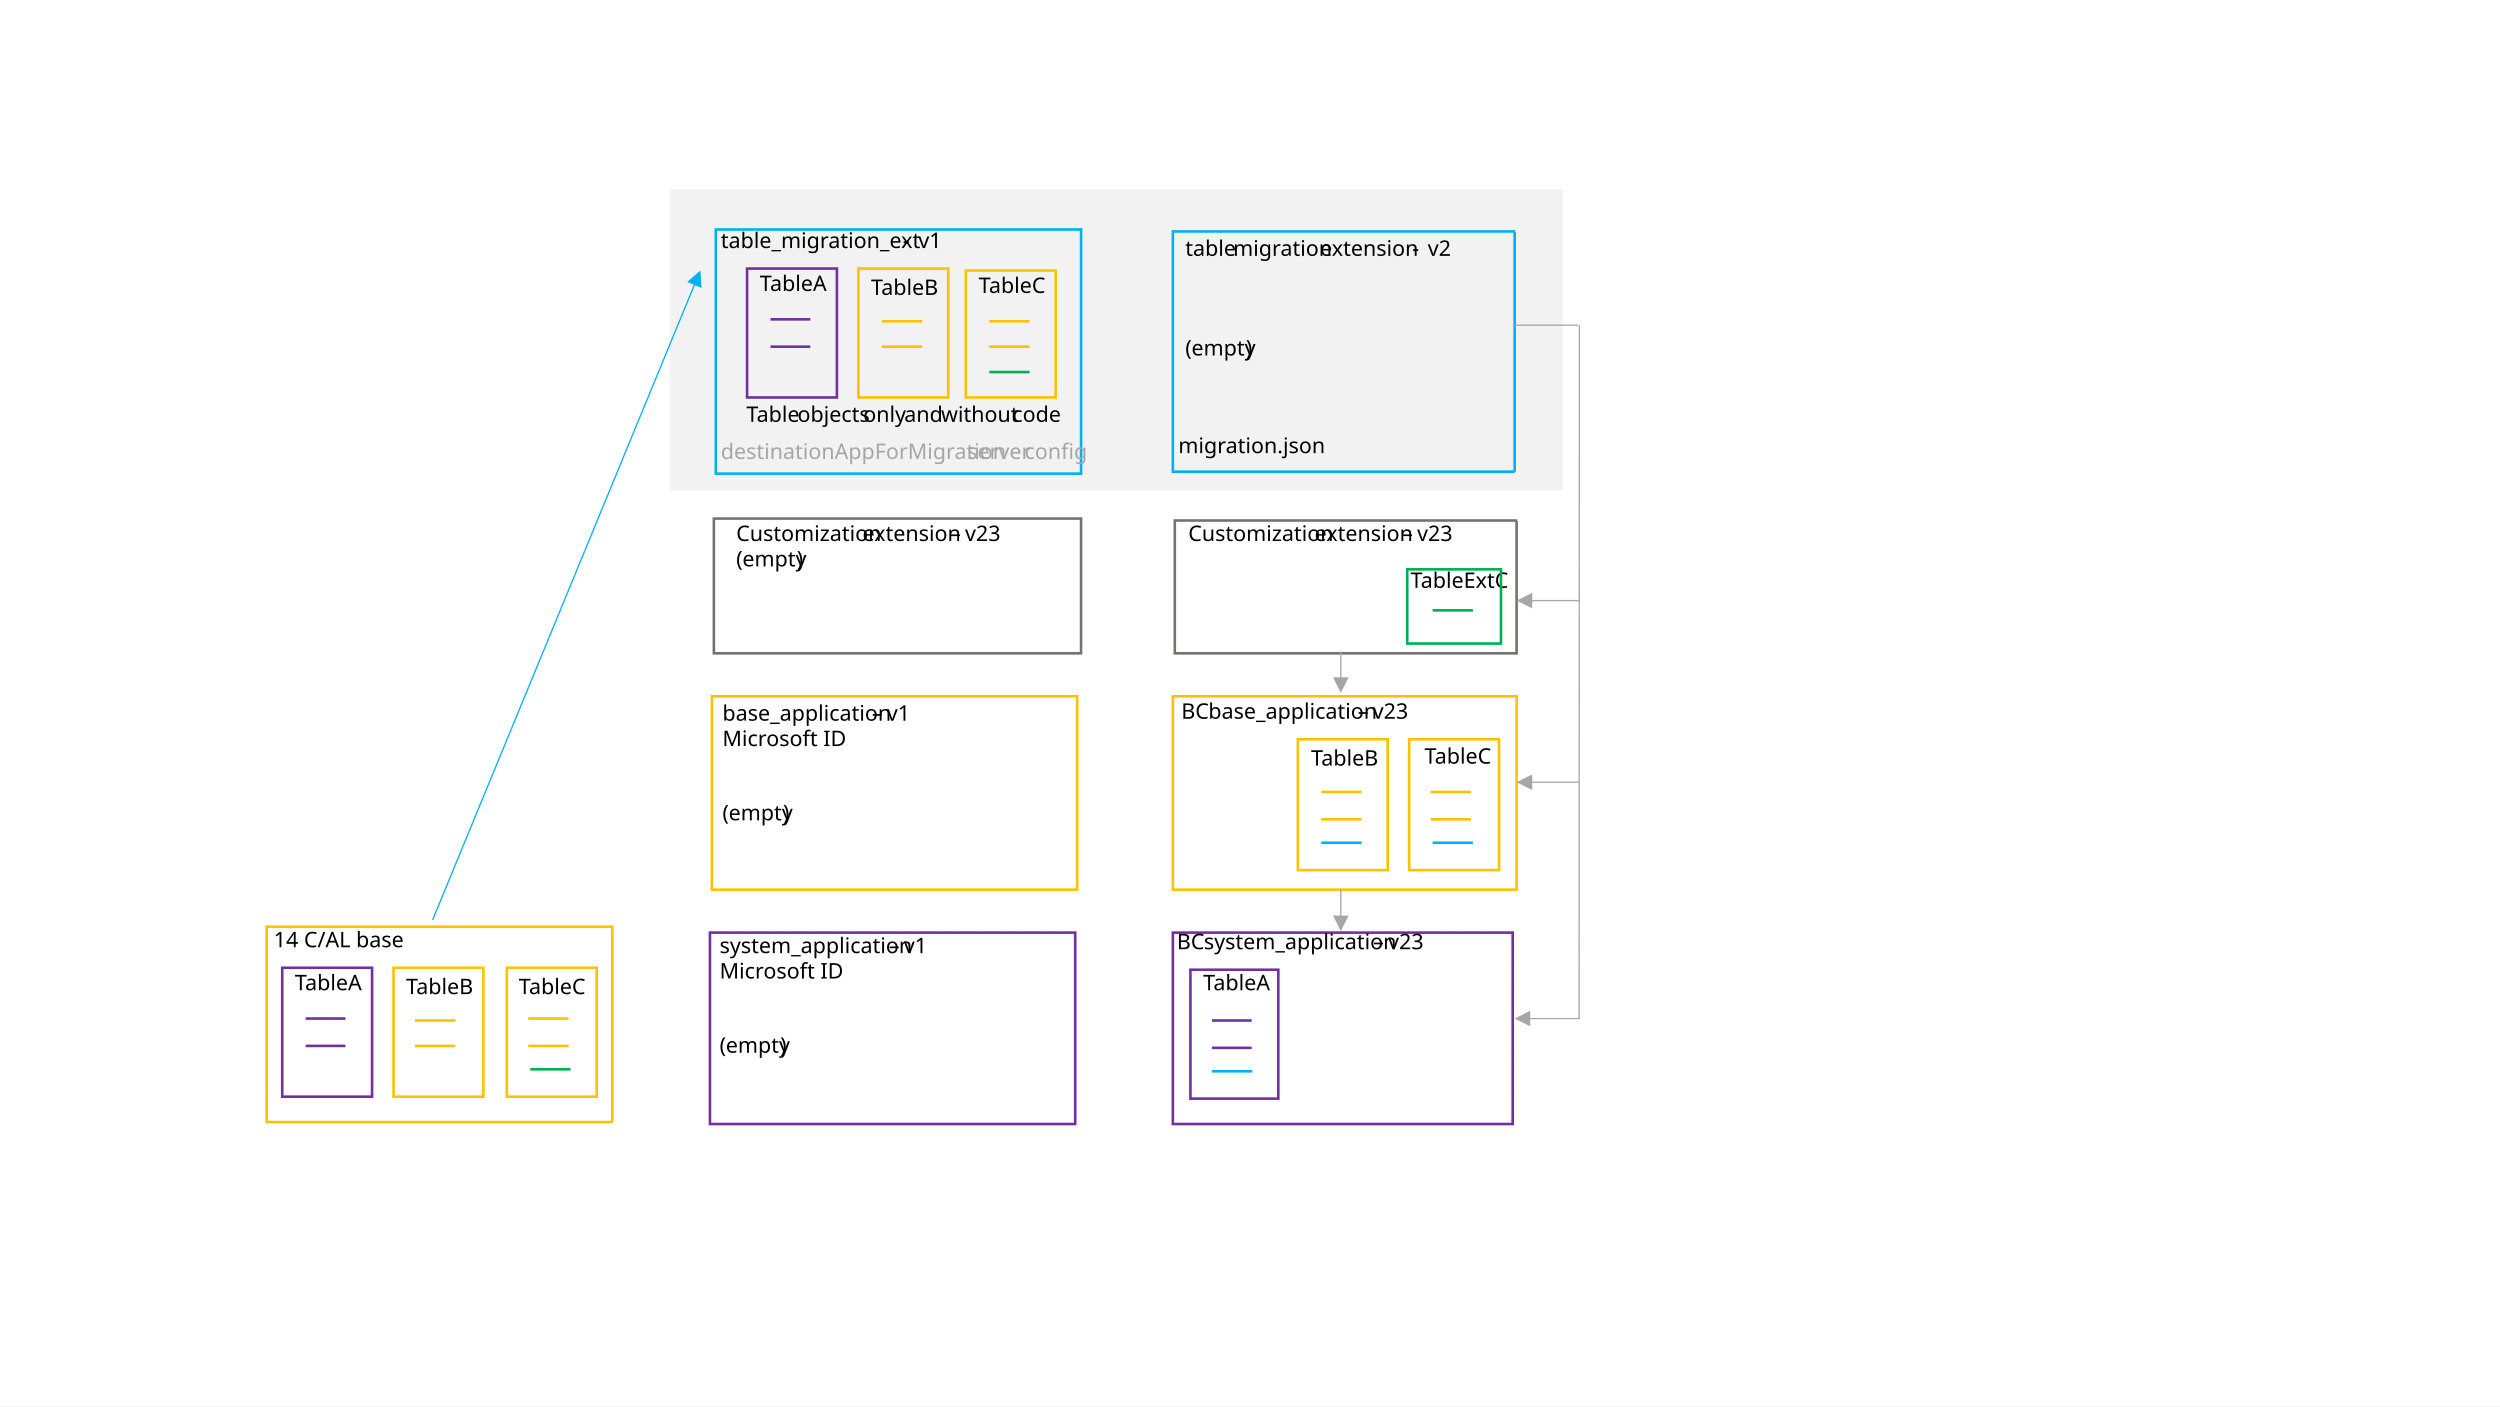
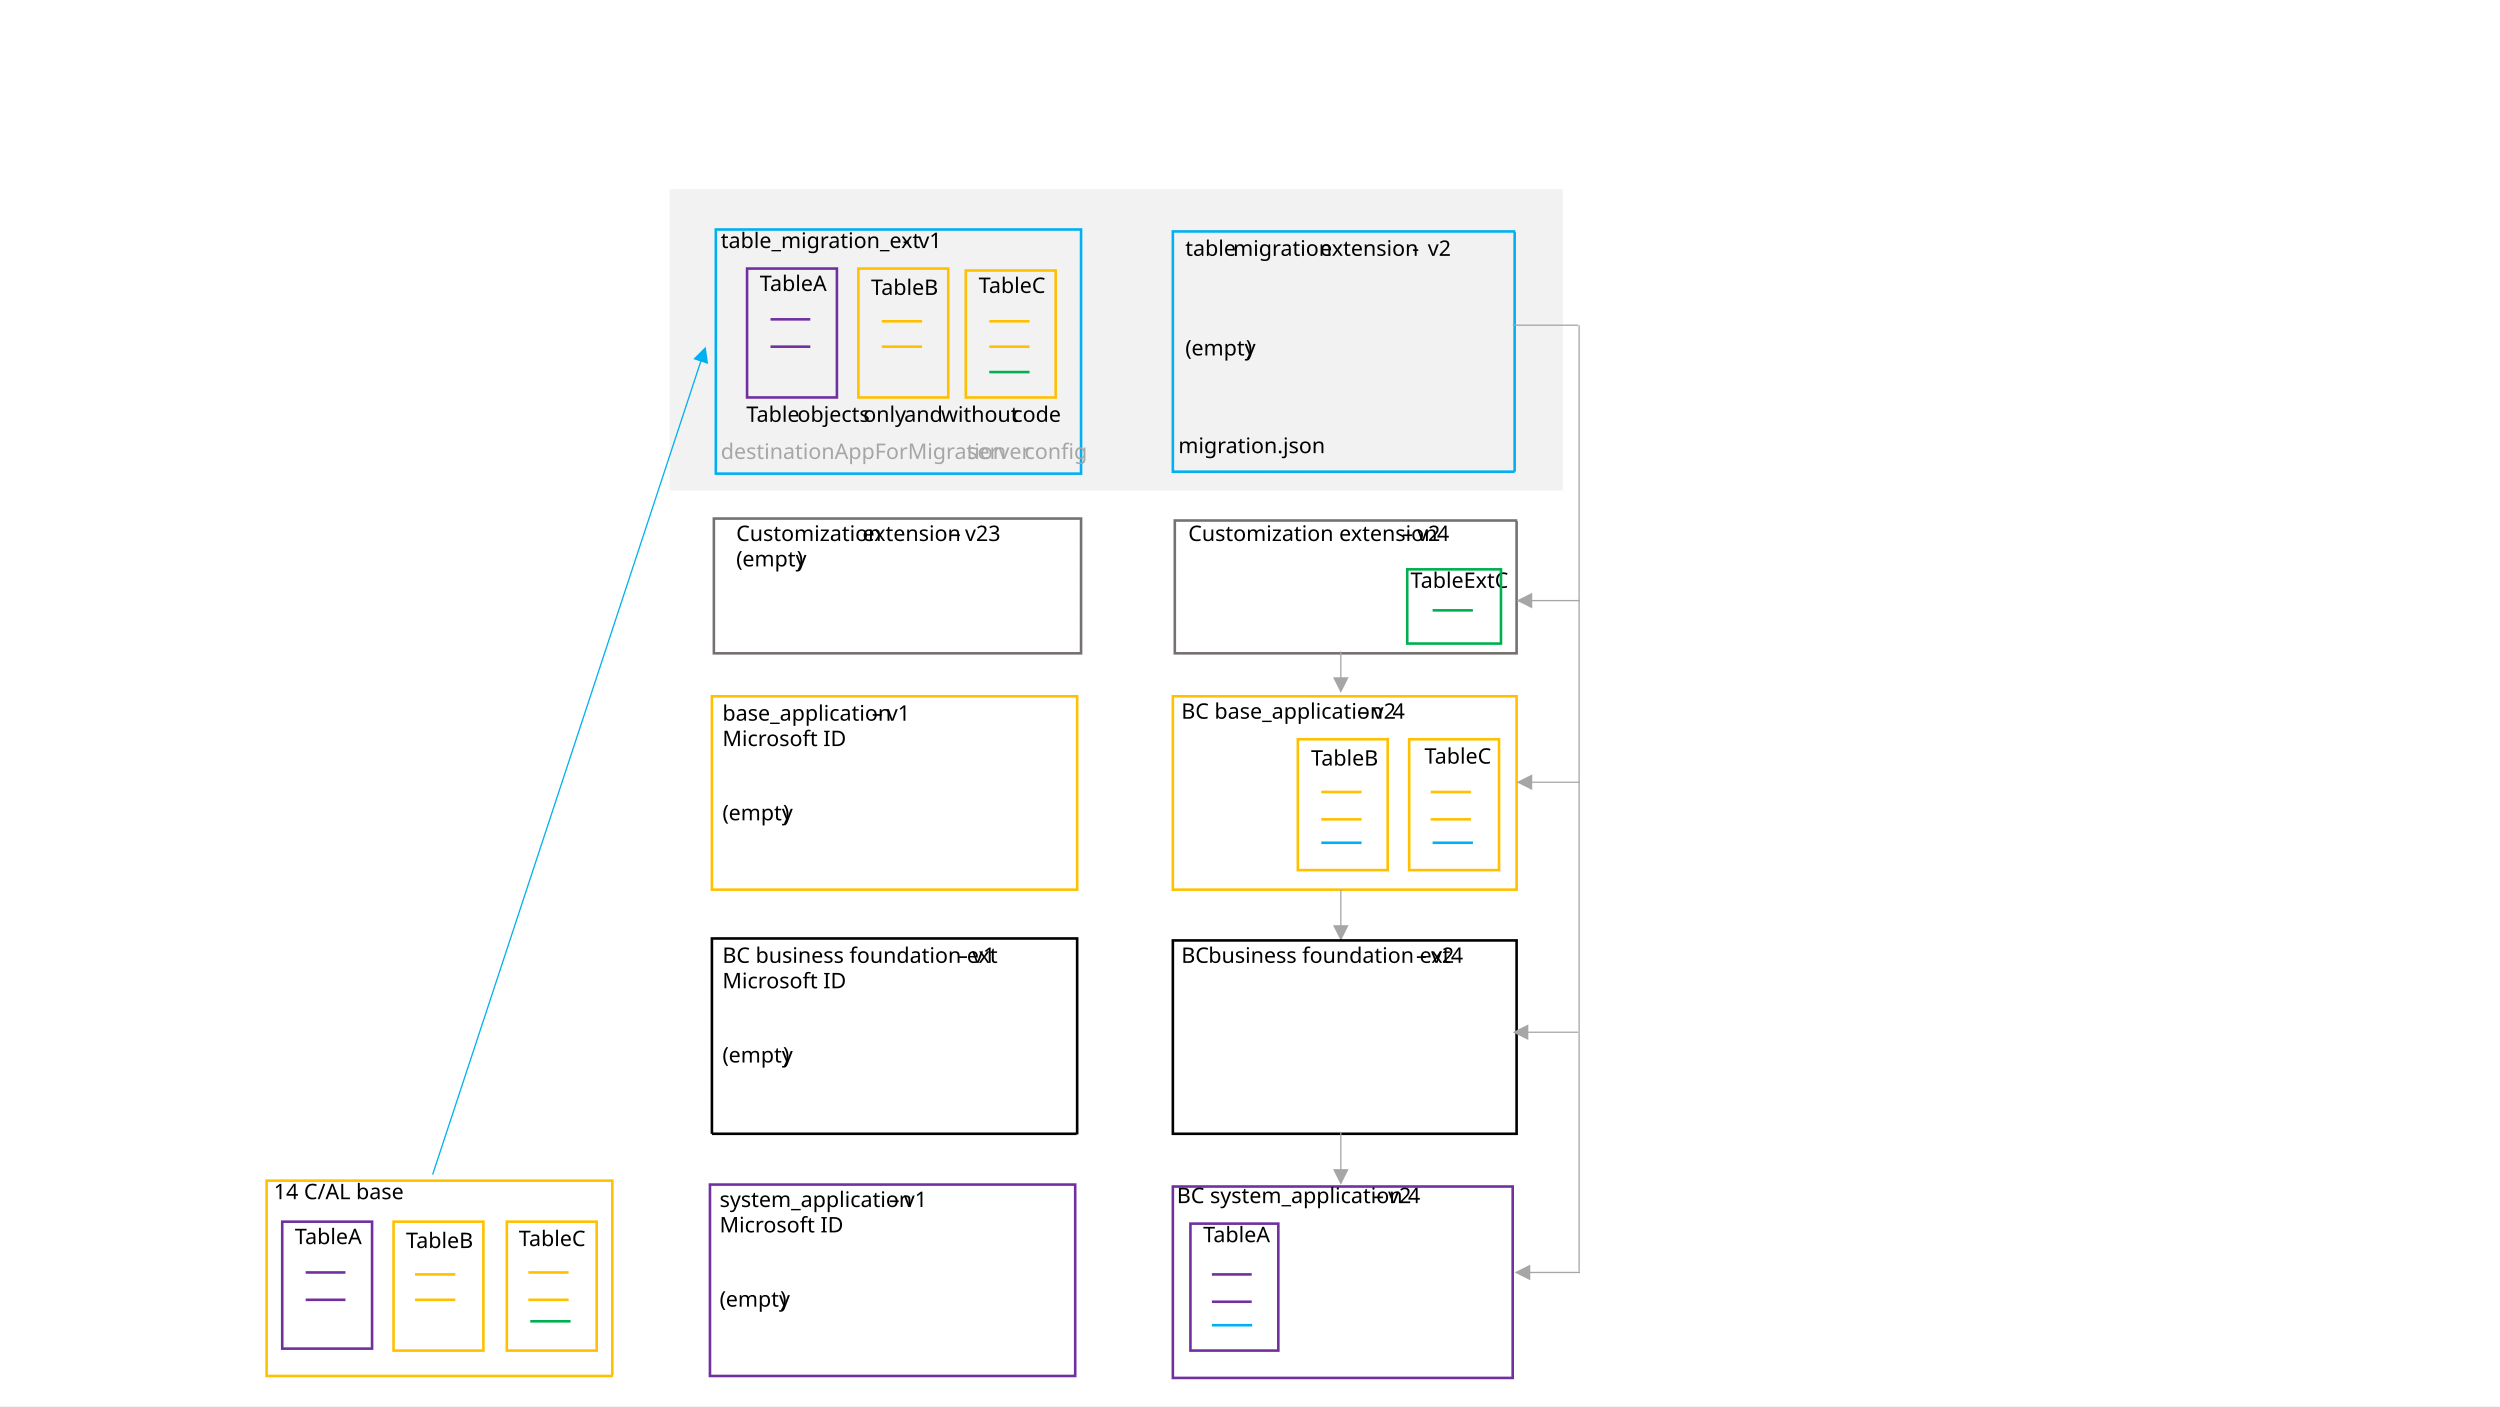
<svg xmlns="http://www.w3.org/2000/svg" width="1280" height="720" overflow="hidden">
  <g>
    <rect x="0" y="0" width="1280" height="720" fill="#FFFFFF" />
    <rect x="343.5" y="97.5" width="456" height="153" stroke="#F2F2F2" stroke-width="1.333" stroke-miterlimit="8" fill="#F2F2F2" />
    <rect x="364.5" y="356.5" width="187" height="99" stroke="#FFC000" stroke-width="1.333" stroke-linecap="square" stroke-miterlimit="8" stroke-dasharray="4 1.333" fill="none" />
-     <rect x="600.5" y="477.5" width="174" height="98" stroke="#7030A0" stroke-width="1.333" stroke-linecap="square" stroke-miterlimit="8" stroke-dasharray="4 1.333" fill="none" />
-     <rect x="609.5" y="496.5" width="45" height="66" stroke="#7030A0" stroke-width="1.333" stroke-miterlimit="8" fill="none" />
-     <path d="M620.5 522.5 640.869 522.5" stroke="#7030A0" stroke-width="1.333" stroke-miterlimit="8" fill="none" fill-rule="evenodd" />
-     <path d="M620.5 536.5 640.869 536.5" stroke="#7030A0" stroke-width="1.333" stroke-miterlimit="8" fill="none" fill-rule="evenodd" />
+     <rect x="600.5" y="607.5" width="174" height="98" stroke="#7030A0" stroke-width="1.333" stroke-linecap="square" stroke-miterlimit="8" stroke-dasharray="4 1.333" fill="none" />
+     <rect x="609.5" y="626.5" width="45" height="65" stroke="#7030A0" stroke-width="1.333" stroke-miterlimit="8" fill="none" />
+     <path d="M620.5 652.5 640.869 652.5" stroke="#7030A0" stroke-width="1.333" stroke-miterlimit="8" fill="none" fill-rule="evenodd" />
+     <path d="M620.5 666.5 640.869 666.5" stroke="#7030A0" stroke-width="1.333" stroke-miterlimit="8" fill="none" fill-rule="evenodd" />
    <rect x="664.5" y="378.5" width="46" height="67" stroke="#FFC000" stroke-width="1.333" stroke-miterlimit="8" fill="none" />
    <path d="M676.5 405.5 697.131 405.5" stroke="#FFC000" stroke-width="1.333" stroke-miterlimit="8" fill="none" fill-rule="evenodd" />
    <path d="M676.5 419.5 697.131 419.5" stroke="#FFC000" stroke-width="1.333" stroke-miterlimit="8" fill="none" fill-rule="evenodd" />
-     <text font-family="Calibri,Calibri_MSFontService,sans-serif" font-weight="400" font-size="11" transform="translate(602.552 486)">BC</text>
-     <text font-family="Calibri,Calibri_MSFontService,sans-serif" font-weight="400" font-size="11" transform="translate(616.385 486)">system_application</text>
-     <text font-family="Calibri,Calibri_MSFontService,sans-serif" font-weight="400" font-size="11" transform="translate(703.052 486)">–</text>
-     <text font-family="Calibri,Calibri_MSFontService,sans-serif" font-weight="400" font-size="11" transform="translate(710.718 486)">v23</text>
+     <text font-family="Calibri,Calibri_MSFontService,sans-serif" font-weight="400" font-size="11" transform="translate(602.552 616)">BC system_application</text>
+     <text font-family="Calibri,Calibri_MSFontService,sans-serif" font-weight="400" font-size="11" transform="translate(703.052 616)">–</text>
+     <text font-family="Calibri,Calibri_MSFontService,sans-serif" font-weight="400" font-size="11" transform="translate(710.718 616)">v2</text>
+     <text font-family="Calibri,Calibri_MSFontService,sans-serif" font-weight="400" font-size="11" transform="translate(720.885 616)">4</text>
    <rect x="600.5" y="356.5" width="176" height="99" stroke="#FFC000" stroke-width="1.333" stroke-linecap="square" stroke-miterlimit="8" stroke-dasharray="4 1.333" fill="none" />
    <path d="M676.5 431.5 697.131 431.5" stroke="#00B0F0" stroke-width="1.333" stroke-miterlimit="8" fill="none" fill-rule="evenodd" />
    <text font-family="Calibri,Calibri_MSFontService,sans-serif" font-weight="400" font-size="11" transform="translate(671.265 392)">TableB</text>
-     <text font-family="Calibri,Calibri_MSFontService,sans-serif" font-weight="400" font-size="11" transform="translate(616.013 507)">TableA</text>
-     <path d="M620.5 548.5 641.131 548.5" stroke="#00B0F0" stroke-width="1.333" stroke-miterlimit="8" fill="none" fill-rule="evenodd" />
+     <text font-family="Calibri,Calibri_MSFontService,sans-serif" font-weight="400" font-size="11" transform="translate(616.013 636)">TableA</text>
+     <path d="M620.5 678.5 641.131 678.5" stroke="#00B0F0" stroke-width="1.333" stroke-miterlimit="8" fill="none" fill-rule="evenodd" />
    <text font-family="Calibri,Calibri_MSFontService,sans-serif" font-weight="400" font-size="11" transform="translate(722.18 301)">TableExtC</text>
    <rect x="721.5" y="378.5" width="46" height="67" stroke="#FFC000" stroke-width="1.333" stroke-miterlimit="8" fill="none" />
    <path d="M732.5 405.5 753.131 405.5" stroke="#FFC000" stroke-width="1.333" stroke-miterlimit="8" fill="none" fill-rule="evenodd" />
    <path d="M732.5 419.5 753.131 419.5" stroke="#FFC000" stroke-width="1.333" stroke-miterlimit="8" fill="none" fill-rule="evenodd" />
    <text font-family="Calibri,Calibri_MSFontService,sans-serif" font-weight="400" font-size="11" transform="translate(729.344 391)">TableC</text>
    <path d="M733.5 431.5 754.131 431.5" stroke="#00B0F0" stroke-width="1.333" stroke-miterlimit="8" fill="none" fill-rule="evenodd" />
-     <path d="M686.833 455.5 686.833 470.104 686.167 470.104 686.167 455.5ZM690.5 468.771 686.5 476.771 682.5 468.771Z" fill="#A6A6A6" />
+     <path d="M686.833 455.5 686.833 475.033 686.167 475.033 686.167 455.5ZM690.5 473.7 686.5 481.7 682.5 473.7Z" fill="#A6A6A6" />
    <rect x="366.5" y="117.5" width="187" height="125" stroke="#00B0F0" stroke-width="1.333" stroke-linecap="square" stroke-miterlimit="8" stroke-dasharray="4 1.333" fill="none" />
    <rect x="382.5" y="137.5" width="46" height="66" stroke="#7030A0" stroke-width="1.333" stroke-miterlimit="8" fill="none" />
    <path d="M394.5 163.5 414.869 163.5" stroke="#7030A0" stroke-width="1.333" stroke-miterlimit="8" fill="none" fill-rule="evenodd" />
    <path d="M394.5 177.5 414.869 177.5" stroke="#7030A0" stroke-width="1.333" stroke-miterlimit="8" fill="none" fill-rule="evenodd" />
    <rect x="439.5" y="137.5" width="46" height="66" stroke="#FFC000" stroke-width="1.333" stroke-miterlimit="8" fill="none" />
    <path d="M451.5 164.5 472.131 164.5" stroke="#FFC000" stroke-width="1.333" stroke-miterlimit="8" fill="none" fill-rule="evenodd" />
    <path d="M451.5 177.5 472.131 177.5" stroke="#FFC000" stroke-width="1.333" stroke-miterlimit="8" fill="none" fill-rule="evenodd" />
    <text font-family="Calibri,Calibri_MSFontService,sans-serif" font-weight="400" font-size="11" transform="translate(369.044 127)">table_migration_ext</text>
    <text font-family="Calibri,Calibri_MSFontService,sans-serif" font-weight="400" font-size="11" transform="translate(462.211 127)">-</text>
    <text font-family="Calibri,Calibri_MSFontService,sans-serif" font-weight="400" font-size="11" transform="translate(470.211 127)">v1</text>
    <text font-family="Calibri,Calibri_MSFontService,sans-serif" font-weight="400" font-size="11" transform="translate(389.02 149)">TableA</text>
    <text font-family="Calibri,Calibri_MSFontService,sans-serif" font-weight="400" font-size="11" transform="translate(445.967 151)">TableB</text>
    <rect x="494.5" y="138.5" width="46" height="65" stroke="#FFC000" stroke-width="1.333" stroke-miterlimit="8" fill="none" />
    <path d="M506.5 164.5 527.131 164.5" stroke="#FFC000" stroke-width="1.333" stroke-miterlimit="8" fill="none" fill-rule="evenodd" />
    <path d="M506.5 177.5 527.131 177.5" stroke="#FFC000" stroke-width="1.333" stroke-miterlimit="8" fill="none" fill-rule="evenodd" />
    <path d="M506.5 190.5 527.131 190.5" stroke="#00B050" stroke-width="1.333" stroke-miterlimit="8" fill="none" fill-rule="evenodd" />
    <text font-family="Calibri,Calibri_MSFontService,sans-serif" font-weight="400" font-size="11" transform="translate(501.089 150)">TableC</text>
    <text font-family="Calibri,Calibri_MSFontService,sans-serif" font-weight="400" font-size="11" transform="translate(603.311 232)">migration.json</text>
-     <path d="M0.308-0.127 134.833 326.191 134.217 326.446-0.308 0.127ZM137.715 323.562 137.066 332.482 130.319 326.611Z" fill="#00B0F0" transform="matrix(1 0 0 -1 221.5 470.982)" />
+     <path d="M0.317-0.104 138.018 417.463 137.385 417.672-0.317 0.104ZM141.084 415.05 139.79 423.9 133.486 417.556Z" fill="#00B0F0" transform="matrix(1 0 0 -1 221.5 601.4)" />
    <text font-family="Calibri,Calibri_MSFontService,sans-serif" font-weight="400" font-size="11" transform="translate(382.14 216)">Table</text>
    <text font-family="Calibri,Calibri_MSFontService,sans-serif" font-weight="400" font-size="11" transform="translate(408.307 216)">objects</text>
    <text font-family="Calibri,Calibri_MSFontService,sans-serif" font-weight="400" font-size="11" transform="translate(441.974 216)">only</text>
    <text font-family="Calibri,Calibri_MSFontService,sans-serif" font-weight="400" font-size="11" transform="translate(462.974 216)">and</text>
    <text font-family="Calibri,Calibri_MSFontService,sans-serif" font-weight="400" font-size="11" transform="translate(481.807 216)">without</text>
    <text font-family="Calibri,Calibri_MSFontService,sans-serif" font-weight="400" font-size="11" transform="translate(518.307 216)">code</text>
    <rect x="600.5" y="118.5" width="175" height="123" stroke="#00B0F0" stroke-width="1.333" stroke-linecap="square" stroke-miterlimit="8" stroke-dasharray="4 1.333" fill="none" />
-     <rect x="363.5" y="477.5" width="187" height="98" stroke="#7030A0" stroke-width="1.333" stroke-linecap="square" stroke-miterlimit="8" stroke-dasharray="4 1.333" fill="none" />
-     <text font-family="Calibri,Calibri_MSFontService,sans-serif" font-weight="400" font-size="11" transform="translate(368.435 488)">system_application</text>
-     <text font-family="Calibri,Calibri_MSFontService,sans-serif" font-weight="400" font-size="11" transform="translate(455.101 488)">–</text>
-     <text font-family="Calibri,Calibri_MSFontService,sans-serif" font-weight="400" font-size="11" transform="translate(462.768 488)">v1</text>
-     <text font-family="Calibri,Calibri_MSFontService,sans-serif" font-weight="400" font-size="11" transform="translate(368.435 501)">Microsoft ID</text>
-     <text font-family="Calibri,Calibri_MSFontService,sans-serif" font-weight="400" font-size="11" transform="translate(368.435 539)">(</text>
-     <text font-family="Calibri,Calibri_MSFontService,sans-serif" font-weight="400" font-size="11" transform="translate(371.601 539)">empty</text>
-     <text font-family="Calibri,Calibri_MSFontService,sans-serif" font-weight="400" font-size="11" transform="translate(399.435 539)">)</text>
+     <rect x="363.5" y="606.5" width="187" height="98" stroke="#7030A0" stroke-width="1.333" stroke-linecap="square" stroke-miterlimit="8" stroke-dasharray="4 1.333" fill="none" />
+     <text font-family="Calibri,Calibri_MSFontService,sans-serif" font-weight="400" font-size="11" transform="translate(368.435 618)">system_application</text>
+     <text font-family="Calibri,Calibri_MSFontService,sans-serif" font-weight="400" font-size="11" transform="translate(455.101 618)">–</text>
+     <text font-family="Calibri,Calibri_MSFontService,sans-serif" font-weight="400" font-size="11" transform="translate(462.768 618)">v1</text>
+     <text font-family="Calibri,Calibri_MSFontService,sans-serif" font-weight="400" font-size="11" transform="translate(368.435 631)">Microsoft ID</text>
+     <text font-family="Calibri,Calibri_MSFontService,sans-serif" font-weight="400" font-size="11" transform="translate(368.435 669)">(</text>
+     <text font-family="Calibri,Calibri_MSFontService,sans-serif" font-weight="400" font-size="11" transform="translate(371.601 669)">empty</text>
+     <text font-family="Calibri,Calibri_MSFontService,sans-serif" font-weight="400" font-size="11" transform="translate(399.435 669)">)</text>
    <text fill="#A6A6A6" font-family="Calibri,Calibri_MSFontService,sans-serif" font-weight="400" font-size="11" transform="translate(369.04 235)">destinationAppForMigration</text>
    <text fill="#A6A6A6" font-family="Calibri,Calibri_MSFontService,sans-serif" font-weight="400" font-size="11" transform="translate(495.207 235)">server</text>
    <text fill="#A6A6A6" font-family="Calibri,Calibri_MSFontService,sans-serif" font-weight="400" font-size="11" transform="translate(524.54 235)">config</text>
-     <rect x="136.5" y="474.5" width="177" height="100" stroke="#FFC000" stroke-width="1.333" stroke-linecap="square" stroke-miterlimit="8" stroke-dasharray="4 1.333" fill="none" />
-     <rect x="144.5" y="495.5" width="46" height="66" stroke="#7030A0" stroke-width="1.333" stroke-miterlimit="8" fill="none" />
-     <path d="M156.5 521.5 176.869 521.5" stroke="#7030A0" stroke-width="1.333" stroke-miterlimit="8" fill="none" fill-rule="evenodd" />
-     <path d="M156.5 535.5 176.869 535.5" stroke="#7030A0" stroke-width="1.333" stroke-miterlimit="8" fill="none" fill-rule="evenodd" />
-     <rect x="201.5" y="495.5" width="46" height="66" stroke="#FFC000" stroke-width="1.333" stroke-miterlimit="8" fill="none" />
-     <path d="M212.5 522.5 233.131 522.5" stroke="#FFC000" stroke-width="1.333" stroke-miterlimit="8" fill="none" fill-rule="evenodd" />
-     <path d="M212.5 535.5 233.131 535.5" stroke="#FFC000" stroke-width="1.333" stroke-miterlimit="8" fill="none" fill-rule="evenodd" />
-     <text font-family="Calibri,Calibri_MSFontService,sans-serif" font-weight="400" font-size="11" transform="translate(140.16 485)">14 C/AL base</text>
-     <text font-family="Calibri,Calibri_MSFontService,sans-serif" font-weight="400" font-size="11" transform="translate(150.971 507)">TableA</text>
-     <text font-family="Calibri,Calibri_MSFontService,sans-serif" font-weight="400" font-size="11" transform="translate(207.88 509)">TableB</text>
-     <rect x="259.5" y="495.5" width="46" height="66" stroke="#FFC000" stroke-width="1.333" stroke-miterlimit="8" fill="none" />
-     <path d="M270.5 521.5 291.131 521.5" stroke="#FFC000" stroke-width="1.333" stroke-miterlimit="8" fill="none" fill-rule="evenodd" />
-     <path d="M270.5 535.5 291.131 535.5" stroke="#FFC000" stroke-width="1.333" stroke-miterlimit="8" fill="none" fill-rule="evenodd" />
-     <path d="M271.5 547.5 292.131 547.5" stroke="#00B050" stroke-width="1.333" stroke-miterlimit="8" fill="none" fill-rule="evenodd" />
-     <text font-family="Calibri,Calibri_MSFontService,sans-serif" font-weight="400" font-size="11" transform="translate(265.616 509)">TableC</text>
+     <rect x="136.5" y="604.5" width="177" height="100" stroke="#FFC000" stroke-width="1.333" stroke-linecap="square" stroke-miterlimit="8" stroke-dasharray="4 1.333" fill="none" />
+     <rect x="144.5" y="625.5" width="46" height="65" stroke="#7030A0" stroke-width="1.333" stroke-miterlimit="8" fill="none" />
+     <path d="M156.5 651.5 176.869 651.5" stroke="#7030A0" stroke-width="1.333" stroke-miterlimit="8" fill="none" fill-rule="evenodd" />
+     <path d="M156.5 665.5 176.869 665.5" stroke="#7030A0" stroke-width="1.333" stroke-miterlimit="8" fill="none" fill-rule="evenodd" />
+     <rect x="201.5" y="625.5" width="46" height="66" stroke="#FFC000" stroke-width="1.333" stroke-miterlimit="8" fill="none" />
+     <path d="M212.5 652.5 233.131 652.5" stroke="#FFC000" stroke-width="1.333" stroke-miterlimit="8" fill="none" fill-rule="evenodd" />
+     <path d="M212.5 665.5 233.131 665.5" stroke="#FFC000" stroke-width="1.333" stroke-miterlimit="8" fill="none" fill-rule="evenodd" />
+     <text font-family="Calibri,Calibri_MSFontService,sans-serif" font-weight="400" font-size="11" transform="translate(140.16 614)">14 C/AL base</text>
+     <text font-family="Calibri,Calibri_MSFontService,sans-serif" font-weight="400" font-size="11" transform="translate(150.971 637)">TableA</text>
+     <text font-family="Calibri,Calibri_MSFontService,sans-serif" font-weight="400" font-size="11" transform="translate(207.88 639)">TableB</text>
+     <rect x="259.5" y="625.5" width="46" height="66" stroke="#FFC000" stroke-width="1.333" stroke-miterlimit="8" fill="none" />
+     <path d="M270.5 651.5 291.131 651.5" stroke="#FFC000" stroke-width="1.333" stroke-miterlimit="8" fill="none" fill-rule="evenodd" />
+     <path d="M270.5 665.5 291.131 665.5" stroke="#FFC000" stroke-width="1.333" stroke-miterlimit="8" fill="none" fill-rule="evenodd" />
+     <path d="M271.5 676.5 292.131 676.5" stroke="#00B050" stroke-width="1.333" stroke-miterlimit="8" fill="none" fill-rule="evenodd" />
+     <text font-family="Calibri,Calibri_MSFontService,sans-serif" font-weight="400" font-size="11" transform="translate(265.616 638)">TableC</text>
    <text font-family="Calibri,Calibri_MSFontService,sans-serif" font-weight="400" font-size="11" transform="translate(369.887 369)">base_application</text>
    <text font-family="Calibri,Calibri_MSFontService,sans-serif" font-weight="400" font-size="11" transform="translate(446.387 369)">–</text>
    <text font-family="Calibri,Calibri_MSFontService,sans-serif" font-weight="400" font-size="11" transform="translate(454.054 369)">v1</text>
    <text font-family="Calibri,Calibri_MSFontService,sans-serif" font-weight="400" font-size="11" transform="translate(369.887 382)">Microsoft ID</text>
    <text font-family="Calibri,Calibri_MSFontService,sans-serif" font-weight="400" font-size="11" transform="translate(369.887 420)">(</text>
    <text font-family="Calibri,Calibri_MSFontService,sans-serif" font-weight="400" font-size="11" transform="translate(373.054 420)">empty</text>
    <text font-family="Calibri,Calibri_MSFontService,sans-serif" font-weight="400" font-size="11" transform="translate(400.887 420)">)</text>
    <text font-family="Calibri,Calibri_MSFontService,sans-serif" font-weight="400" font-size="11" transform="translate(606.863 131)">table</text>
    <text font-family="Calibri,Calibri_MSFontService,sans-serif" font-weight="400" font-size="11" transform="translate(631.363 131)">migration</text>
    <text font-family="Calibri,Calibri_MSFontService,sans-serif" font-weight="400" font-size="11" transform="translate(675.863 131)">extension</text>
    <text font-family="Calibri,Calibri_MSFontService,sans-serif" font-weight="400" font-size="11" transform="translate(723.029 131)">-</text>
    <text font-family="Calibri,Calibri_MSFontService,sans-serif" font-weight="400" font-size="11" transform="translate(731.029 131)">v2</text>
    <text font-family="Calibri,Calibri_MSFontService,sans-serif" font-weight="400" font-size="11" transform="translate(606.863 182)">(</text>
    <text font-family="Calibri,Calibri_MSFontService,sans-serif" font-weight="400" font-size="11" transform="translate(610.029 182)">empty</text>
    <text font-family="Calibri,Calibri_MSFontService,sans-serif" font-weight="400" font-size="11" transform="translate(637.863 182)">)</text>
-     <text font-family="Calibri,Calibri_MSFontService,sans-serif" font-weight="400" font-size="11" transform="translate(604.835 368)">BC</text>
-     <text font-family="Calibri,Calibri_MSFontService,sans-serif" font-weight="400" font-size="11" transform="translate(618.668 368)">base_application</text>
+     <text font-family="Calibri,Calibri_MSFontService,sans-serif" font-weight="400" font-size="11" transform="translate(604.835 368)">BC base_application</text>
    <text font-family="Calibri,Calibri_MSFontService,sans-serif" font-weight="400" font-size="11" transform="translate(695.168 368)">–</text>
-     <text font-family="Calibri,Calibri_MSFontService,sans-serif" font-weight="400" font-size="11" transform="translate(702.835 368)">v23</text>
+     <text font-family="Calibri,Calibri_MSFontService,sans-serif" font-weight="400" font-size="11" transform="translate(702.835 368)">v2</text>
+     <text font-family="Calibri,Calibri_MSFontService,sans-serif" font-weight="400" font-size="11" transform="translate(713.001 368)">4</text>
    <rect x="601.5" y="266.5" width="175" height="68" stroke="#767171" stroke-width="1.333" stroke-linecap="square" stroke-miterlimit="8" stroke-dasharray="4 1.333" fill="none" />
    <rect x="720.5" y="291.5" width="48" height="38" stroke="#00B050" stroke-width="1.333" stroke-linecap="square" stroke-miterlimit="8" stroke-dasharray="4 1.333" fill="none" />
    <path d="M733.5 312.5 754.131 312.5" stroke="#00B050" stroke-width="1.333" stroke-miterlimit="8" fill="none" fill-rule="evenodd" />
-     <text font-family="Calibri,Calibri_MSFontService,sans-serif" font-weight="400" font-size="11" transform="translate(608.386 277)">Customization</text>
-     <text font-family="Calibri,Calibri_MSFontService,sans-serif" font-weight="400" font-size="11" transform="translate(673.053 277)">extension</text>
+     <text font-family="Calibri,Calibri_MSFontService,sans-serif" font-weight="400" font-size="11" transform="translate(608.386 277)">Customization extension</text>
    <text font-family="Calibri,Calibri_MSFontService,sans-serif" font-weight="400" font-size="11" transform="translate(717.886 277)">–</text>
-     <text font-family="Calibri,Calibri_MSFontService,sans-serif" font-weight="400" font-size="11" transform="translate(725.553 277)">v23</text>
-     <path d="M1.04552e-06-0.333 26.805-0.333 26.805 0.333-1.04552e-06 0.333ZM25.472-4 33.472 0 25.472 4Z" fill="#A6A6A6" transform="matrix(-1 0 0 1 808.972 521.5)" />
+     <text font-family="Calibri,Calibri_MSFontService,sans-serif" font-weight="400" font-size="11" transform="translate(725.553 277)">v2</text>
+     <text font-family="Calibri,Calibri_MSFontService,sans-serif" font-weight="400" font-size="11" transform="translate(735.72 277)">4</text>
+     <path d="M1.04552e-06-0.333 26.805-0.333 26.805 0.333-1.04552e-06 0.333ZM25.472-4 33.472 0 25.472 4Z" fill="#A6A6A6" transform="matrix(-1 0 0 1 808.972 651.5)" />
    <path d="M1.08238e-06-0.333 25.666-0.333 25.666 0.333-1.08238e-06 0.333ZM24.332-4 32.332 0 24.332 4Z" fill="#A6A6A6" transform="matrix(-1 0 0 1 808.832 400.5)" />
    <path d="M0 0 33.472 0" stroke="#A6A6A6" stroke-width="0.667" stroke-miterlimit="8" fill="none" fill-rule="evenodd" transform="matrix(-1 0 0 1 807.972 166.5)" />
-     <path d="M0 0 0.138 354.727" stroke="#A6A6A6" stroke-width="0.667" stroke-miterlimit="8" fill="none" fill-rule="evenodd" transform="matrix(1 0 0 -1 808.5 521.227)" />
+     <path d="M0 0 0 484.622" stroke="#A6A6A6" stroke-width="0.667" stroke-miterlimit="8" fill="none" fill-rule="evenodd" transform="matrix(1 0 0 -1 808.5 651.122)" />
    <path d="M686.833 333.5 686.833 348.104 686.167 348.104 686.167 333.5ZM690.5 346.771 686.5 354.771 682.5 346.771Z" fill="#A6A6A6" />
    <rect x="365.5" y="265.5" width="188" height="69" stroke="#767171" stroke-width="1.333" stroke-linecap="square" stroke-miterlimit="8" stroke-dasharray="4 1.333" fill="none" />
    <text font-family="Calibri,Calibri_MSFontService,sans-serif" font-weight="400" font-size="11" transform="translate(376.926 277)">Customization</text>
    <text font-family="Calibri,Calibri_MSFontService,sans-serif" font-weight="400" font-size="11" transform="translate(441.593 277)">extension</text>
    <text font-family="Calibri,Calibri_MSFontService,sans-serif" font-weight="400" font-size="11" transform="translate(486.426 277)">–</text>
    <text font-family="Calibri,Calibri_MSFontService,sans-serif" font-weight="400" font-size="11" transform="translate(494.093 277)">v23</text>
    <text font-family="Calibri,Calibri_MSFontService,sans-serif" font-weight="400" font-size="11" transform="translate(376.926 290)">(</text>
    <text font-family="Calibri,Calibri_MSFontService,sans-serif" font-weight="400" font-size="11" transform="translate(380.093 290)">empty</text>
    <text font-family="Calibri,Calibri_MSFontService,sans-serif" font-weight="400" font-size="11" transform="translate(407.926 290)">)</text>
    <path d="M1.08238e-06-0.333 25.666-0.333 25.666 0.333-1.08238e-06 0.333ZM24.332-4 32.332 0 24.332 4Z" fill="#A6A6A6" transform="matrix(-1 0 0 1 808.832 307.5)" />
+     <rect x="364.5" y="480.5" width="187" height="100" stroke="#000000" stroke-width="1.333" stroke-linecap="square" stroke-miterlimit="8" stroke-dasharray="4 1.333" fill="none" />
+     <rect x="600.5" y="481.5" width="176" height="99" stroke="#000000" stroke-width="1.333" stroke-linecap="square" stroke-miterlimit="8" stroke-dasharray="4 1.333" fill="none" />
+     <text font-family="Calibri,Calibri_MSFontService,sans-serif" font-weight="400" font-size="11" transform="translate(369.887 493)">BC business foundation ext</text>
+     <text font-family="Calibri,Calibri_MSFontService,sans-serif" font-weight="400" font-size="11" transform="translate(490.054 493)">–</text>
+     <text font-family="Calibri,Calibri_MSFontService,sans-serif" font-weight="400" font-size="11" transform="translate(497.721 493)">v1</text>
+     <text font-family="Calibri,Calibri_MSFontService,sans-serif" font-weight="400" font-size="11" transform="translate(369.887 506)">Microsoft ID</text>
+     <text font-family="Calibri,Calibri_MSFontService,sans-serif" font-weight="400" font-size="11" transform="translate(369.887 544)">(</text>
+     <text font-family="Calibri,Calibri_MSFontService,sans-serif" font-weight="400" font-size="11" transform="translate(373.054 544)">empty</text>
+     <text font-family="Calibri,Calibri_MSFontService,sans-serif" font-weight="400" font-size="11" transform="translate(400.887 544)">)</text>
+     <text font-family="Calibri,Calibri_MSFontService,sans-serif" font-weight="400" font-size="11" transform="translate(604.835 493)">BC</text>
+     <text font-family="Calibri,Calibri_MSFontService,sans-serif" font-weight="400" font-size="11" transform="translate(618.668 493)">business foundation ext</text>
+     <text font-family="Calibri,Calibri_MSFontService,sans-serif" font-weight="400" font-size="11" transform="translate(725.001 493)">–</text>
+     <text font-family="Calibri,Calibri_MSFontService,sans-serif" font-weight="400" font-size="11" transform="translate(732.668 493)">v2</text>
+     <text font-family="Calibri,Calibri_MSFontService,sans-serif" font-weight="400" font-size="11" transform="translate(742.835 493)">4</text>
+     <path d="M1.04552e-06-0.333 26.805-0.333 26.805 0.333-1.04552e-06 0.333ZM25.472-4 33.472 0 25.472 4Z" fill="#A6A6A6" transform="matrix(-1 0 0 1 807.972 528.5)" />
+     <path d="M686.833 579.5 686.833 599.927 686.167 599.927 686.167 579.5ZM690.5 598.594 686.5 606.594 682.5 598.594Z" fill="#A6A6A6" />
  </g>
</svg>
